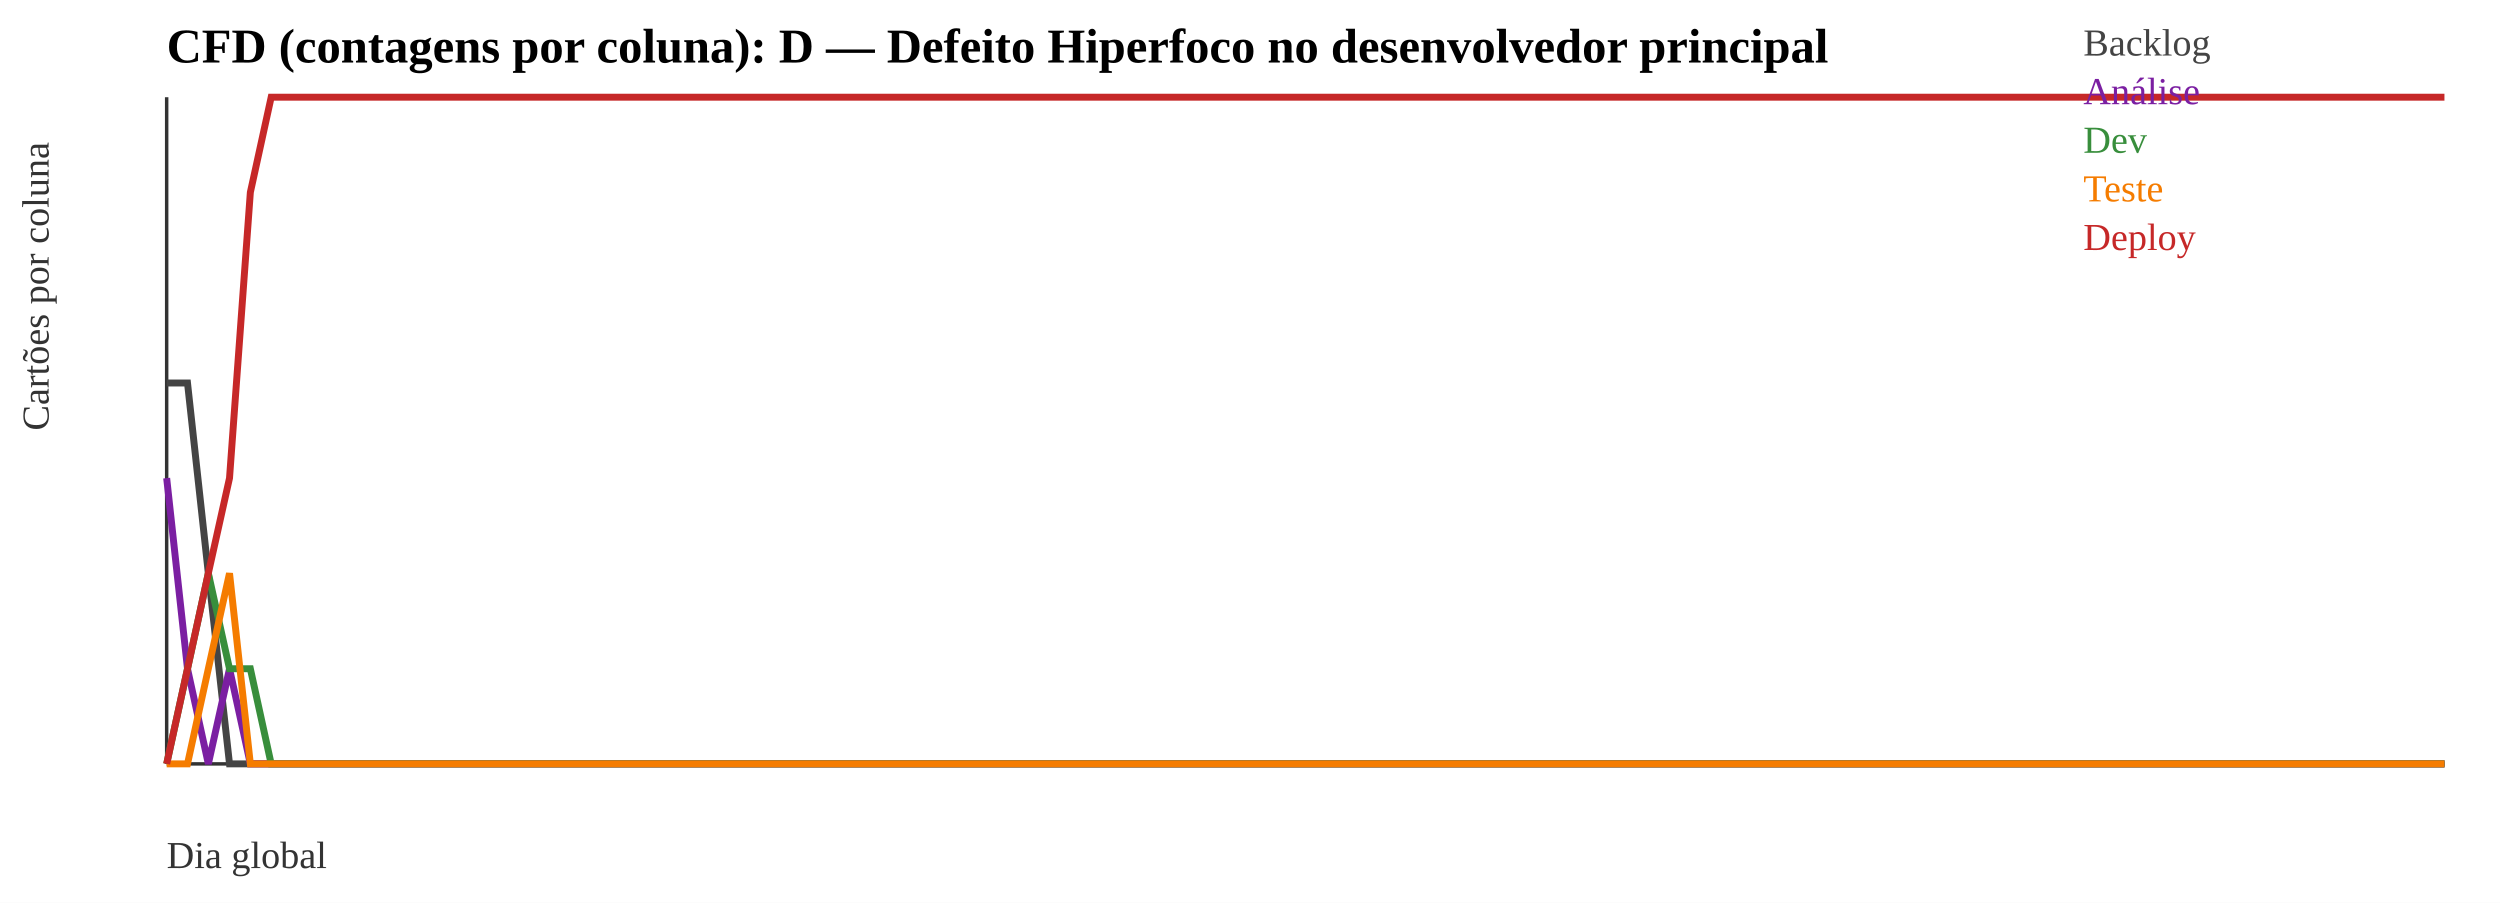
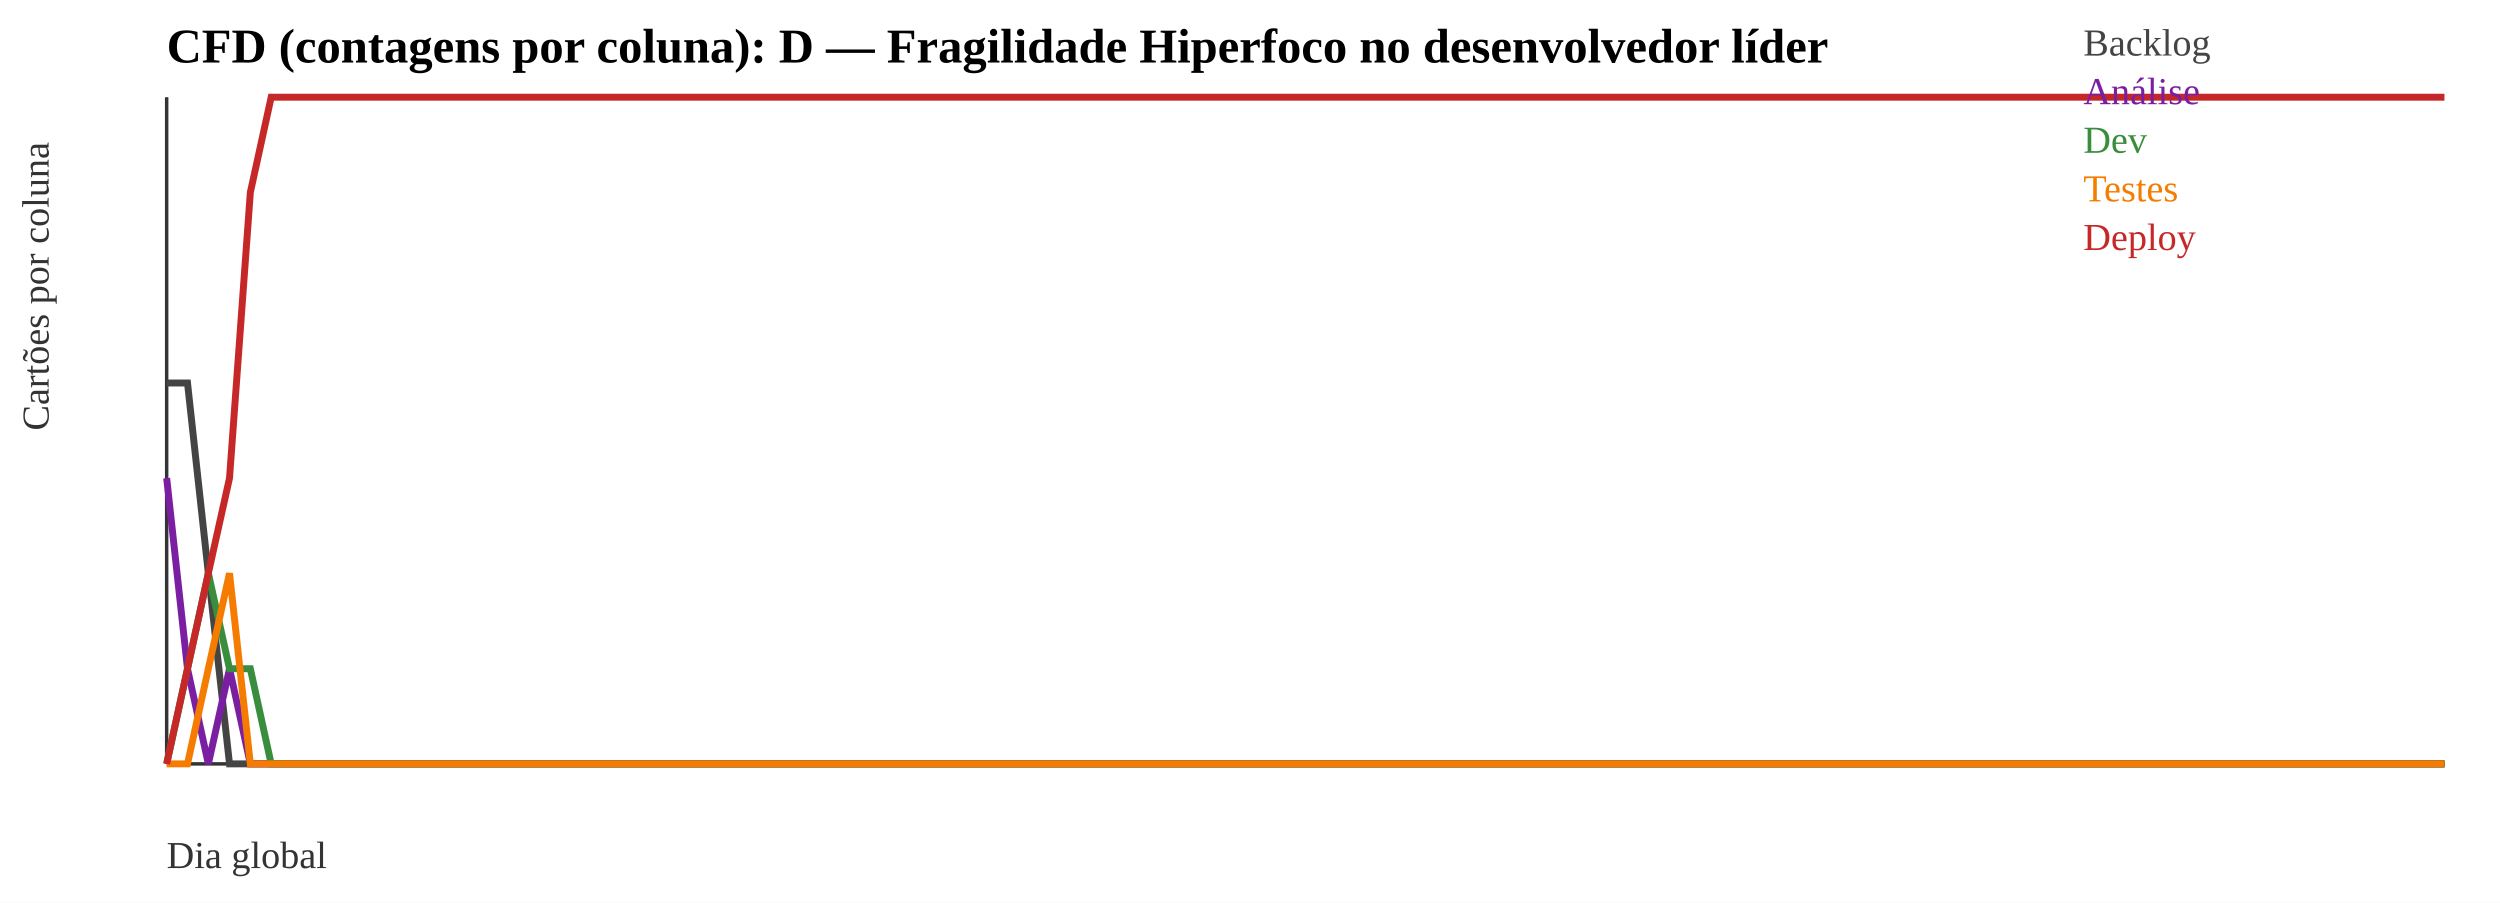
<svg xmlns="http://www.w3.org/2000/svg" width="720" height="260" viewBox="0 0 720 260">
  <rect width="100%" height="100%" fill="#ffffff" />
-   <text x="48" y="18" font-size="14" font-weight="bold">CFD (contagens por coluna): D — Defeito Hiperfoco no desenvolvedor principal</text>
+   <text x="48" y="18" font-size="14" font-weight="bold">CFD (contagens por coluna): D — Fragilidade Hiperfoco no desenvolvedor líder</text>
  <line x1="48" y1="220" x2="704" y2="220" stroke="#333" />
  <line x1="48" y1="28" x2="48" y2="220" stroke="#333" />
  <polyline fill="none" stroke="#444" stroke-width="2" points="48.0,110.3 54.0,110.3 60.0,165.1 66.1,220.0 72.1,220.0 78.1,220.0 84.1,220.0 90.1,220.0 96.1,220.0 102.2,220.0 108.2,220.0 114.2,220.0 120.2,220.0 126.2,220.0 132.3,220.0 138.3,220.0 144.3,220.0 150.3,220.0 156.3,220.0 162.3,220.0 168.4,220.0 174.4,220.0 180.4,220.0 186.4,220.0 192.4,220.0 198.5,220.0 204.5,220.0 210.5,220.0 216.5,220.0 222.5,220.0 228.6,220.0 234.6,220.0 240.6,220.0 246.6,220.0 252.6,220.0 258.6,220.0 264.7,220.0 270.7,220.0 276.7,220.0 282.7,220.0 288.7,220.0 294.8,220.0 300.8,220.0 306.8,220.0 312.8,220.0 318.8,220.0 324.8,220.0 330.9,220.0 336.9,220.0 342.9,220.0 348.9,220.0 354.9,220.0 361.0,220.0 367.0,220.0 373.0,220.0 379.0,220.0 385.0,220.0 391.0,220.0 397.1,220.0 403.1,220.0 409.1,220.0 415.1,220.0 421.1,220.0 427.2,220.0 433.2,220.0 439.2,220.0 445.2,220.0 451.2,220.0 457.2,220.0 463.3,220.0 469.3,220.0 475.3,220.0 481.3,220.0 487.3,220.0 493.4,220.0 499.4,220.0 505.4,220.0 511.4,220.0 517.4,220.0 523.4,220.0 529.5,220.0 535.5,220.0 541.5,220.0 547.5,220.0 553.5,220.0 559.6,220.0 565.6,220.0 571.6,220.0 577.6,220.0 583.6,220.0 589.7,220.0 595.7,220.0 601.7,220.0 607.7,220.0 613.7,220.0 619.7,220.0 625.8,220.0 631.8,220.0 637.8,220.0 643.8,220.0 649.8,220.0 655.9,220.0 661.9,220.0 667.9,220.0 673.9,220.0 679.9,220.0 685.9,220.0 692.0,220.0 698.0,220.0 704.0,220.0" />
  <polyline fill="none" stroke="#7b1fa2" stroke-width="2" points="48.0,137.7 54.0,192.6 60.0,220.0 66.1,192.6 72.1,220.0 78.1,220.0 84.1,220.0 90.1,220.0 96.1,220.0 102.2,220.0 108.2,220.0 114.2,220.0 120.2,220.0 126.2,220.0 132.3,220.0 138.3,220.0 144.3,220.0 150.3,220.0 156.3,220.0 162.3,220.0 168.4,220.0 174.4,220.0 180.4,220.0 186.4,220.0 192.4,220.0 198.5,220.0 204.5,220.0 210.5,220.0 216.5,220.0 222.5,220.0 228.6,220.0 234.6,220.0 240.6,220.0 246.6,220.0 252.6,220.0 258.6,220.0 264.7,220.0 270.7,220.0 276.7,220.0 282.7,220.0 288.7,220.0 294.8,220.0 300.8,220.0 306.8,220.0 312.8,220.0 318.8,220.0 324.8,220.0 330.9,220.0 336.9,220.0 342.9,220.0 348.9,220.0 354.9,220.0 361.0,220.0 367.0,220.0 373.0,220.0 379.0,220.0 385.0,220.0 391.0,220.0 397.1,220.0 403.1,220.0 409.1,220.0 415.1,220.0 421.1,220.0 427.2,220.0 433.2,220.0 439.2,220.0 445.2,220.0 451.2,220.0 457.2,220.0 463.3,220.0 469.3,220.0 475.3,220.0 481.3,220.0 487.3,220.0 493.4,220.0 499.4,220.0 505.4,220.0 511.4,220.0 517.4,220.0 523.4,220.0 529.5,220.0 535.5,220.0 541.5,220.0 547.5,220.0 553.5,220.0 559.6,220.0 565.6,220.0 571.6,220.0 577.6,220.0 583.6,220.0 589.7,220.0 595.7,220.0 601.7,220.0 607.7,220.0 613.7,220.0 619.7,220.0 625.8,220.0 631.8,220.0 637.8,220.0 643.8,220.0 649.8,220.0 655.9,220.0 661.9,220.0 667.9,220.0 673.9,220.0 679.9,220.0 685.9,220.0 692.0,220.0 698.0,220.0 704.0,220.0" />
  <polyline fill="none" stroke="#388e3c" stroke-width="2" points="48.0,220.0 54.0,192.6 60.0,165.1 66.1,192.6 72.1,192.6 78.1,220.0 84.1,220.0 90.1,220.0 96.1,220.0 102.2,220.0 108.2,220.0 114.2,220.0 120.2,220.0 126.2,220.0 132.3,220.0 138.3,220.0 144.3,220.0 150.3,220.0 156.3,220.0 162.3,220.0 168.4,220.0 174.4,220.0 180.4,220.0 186.4,220.0 192.4,220.0 198.5,220.0 204.5,220.0 210.5,220.0 216.5,220.0 222.5,220.0 228.6,220.0 234.6,220.0 240.6,220.0 246.6,220.0 252.6,220.0 258.6,220.0 264.7,220.0 270.7,220.0 276.7,220.0 282.7,220.0 288.7,220.0 294.8,220.0 300.8,220.0 306.8,220.0 312.8,220.0 318.8,220.0 324.8,220.0 330.9,220.0 336.9,220.0 342.9,220.0 348.9,220.0 354.9,220.0 361.0,220.0 367.0,220.0 373.0,220.0 379.0,220.0 385.0,220.0 391.0,220.0 397.1,220.0 403.1,220.0 409.1,220.0 415.1,220.0 421.1,220.0 427.2,220.0 433.2,220.0 439.2,220.0 445.2,220.0 451.2,220.0 457.2,220.0 463.3,220.0 469.3,220.0 475.3,220.0 481.3,220.0 487.3,220.0 493.4,220.0 499.4,220.0 505.4,220.0 511.4,220.0 517.4,220.0 523.4,220.0 529.5,220.0 535.5,220.0 541.5,220.0 547.5,220.0 553.5,220.0 559.6,220.0 565.6,220.0 571.6,220.0 577.6,220.0 583.6,220.0 589.7,220.0 595.7,220.0 601.7,220.0 607.7,220.0 613.7,220.0 619.7,220.0 625.8,220.0 631.8,220.0 637.8,220.0 643.8,220.0 649.8,220.0 655.9,220.0 661.9,220.0 667.9,220.0 673.9,220.0 679.9,220.0 685.9,220.0 692.0,220.0 698.0,220.0 704.0,220.0" />
  <polyline fill="none" stroke="#f57c00" stroke-width="2" points="48.0,220.0 54.0,220.0 60.0,192.6 66.1,165.1 72.1,220.0 78.1,220.0 84.1,220.0 90.1,220.0 96.1,220.0 102.2,220.0 108.2,220.0 114.2,220.0 120.2,220.0 126.2,220.0 132.3,220.0 138.3,220.0 144.3,220.0 150.3,220.0 156.3,220.0 162.3,220.0 168.4,220.0 174.4,220.0 180.4,220.0 186.4,220.0 192.4,220.0 198.5,220.0 204.5,220.0 210.5,220.0 216.5,220.0 222.5,220.0 228.6,220.0 234.6,220.0 240.6,220.0 246.6,220.0 252.6,220.0 258.6,220.0 264.7,220.0 270.7,220.0 276.7,220.0 282.7,220.0 288.7,220.0 294.8,220.0 300.8,220.0 306.8,220.0 312.8,220.0 318.8,220.0 324.8,220.0 330.9,220.0 336.9,220.0 342.9,220.0 348.9,220.0 354.9,220.0 361.0,220.0 367.0,220.0 373.0,220.0 379.0,220.0 385.0,220.0 391.0,220.0 397.1,220.0 403.1,220.0 409.1,220.0 415.1,220.0 421.1,220.0 427.2,220.0 433.2,220.0 439.2,220.0 445.2,220.0 451.2,220.0 457.2,220.0 463.3,220.0 469.3,220.0 475.3,220.0 481.3,220.0 487.3,220.0 493.4,220.0 499.4,220.0 505.4,220.0 511.4,220.0 517.4,220.0 523.4,220.0 529.5,220.0 535.5,220.0 541.5,220.0 547.5,220.0 553.5,220.0 559.6,220.0 565.6,220.0 571.6,220.0 577.6,220.0 583.6,220.0 589.7,220.0 595.7,220.0 601.7,220.0 607.7,220.0 613.7,220.0 619.7,220.0 625.8,220.0 631.8,220.0 637.8,220.0 643.8,220.0 649.8,220.0 655.9,220.0 661.9,220.0 667.9,220.0 673.9,220.0 679.9,220.0 685.9,220.0 692.0,220.0 698.0,220.0 704.0,220.0" />
  <polyline fill="none" stroke="#c62828" stroke-width="2" points="48.0,220.0 54.0,192.6 60.0,165.1 66.1,137.7 72.1,55.4 78.1,28.0 84.1,28.0 90.1,28.0 96.1,28.0 102.2,28.0 108.2,28.0 114.2,28.0 120.2,28.0 126.2,28.0 132.3,28.0 138.3,28.0 144.3,28.0 150.3,28.0 156.3,28.0 162.3,28.0 168.4,28.0 174.4,28.0 180.4,28.0 186.4,28.0 192.4,28.0 198.5,28.0 204.5,28.0 210.5,28.0 216.5,28.0 222.5,28.0 228.6,28.0 234.6,28.0 240.6,28.0 246.6,28.0 252.6,28.0 258.6,28.0 264.7,28.0 270.7,28.0 276.7,28.0 282.7,28.0 288.7,28.0 294.8,28.0 300.8,28.0 306.8,28.0 312.8,28.0 318.8,28.0 324.8,28.0 330.9,28.0 336.9,28.0 342.9,28.0 348.9,28.0 354.9,28.0 361.0,28.0 367.0,28.0 373.0,28.0 379.0,28.0 385.0,28.0 391.0,28.0 397.1,28.0 403.1,28.0 409.1,28.0 415.1,28.0 421.1,28.0 427.2,28.0 433.2,28.0 439.2,28.0 445.2,28.0 451.2,28.0 457.2,28.0 463.3,28.0 469.3,28.0 475.3,28.0 481.3,28.0 487.3,28.0 493.4,28.0 499.4,28.0 505.4,28.0 511.4,28.0 517.4,28.0 523.4,28.0 529.5,28.0 535.5,28.0 541.5,28.0 547.5,28.0 553.5,28.0 559.6,28.0 565.6,28.0 571.6,28.0 577.6,28.0 583.6,28.0 589.7,28.0 595.7,28.0 601.7,28.0 607.7,28.0 613.7,28.0 619.7,28.0 625.8,28.0 631.8,28.0 637.8,28.0 643.8,28.0 649.8,28.0 655.9,28.0 661.9,28.0 667.9,28.0 673.9,28.0 679.9,28.0 685.9,28.0 692.0,28.0 698.0,28.0 704.0,28.0" />
  <text x="48" y="250" font-size="11" fill="#333">Dia global</text>
  <text transform="translate(14,124) rotate(-90)" font-size="11" fill="#333">Cartões por coluna</text>
  <text x="600" y="16" font-size="11" fill="#444">Backlog</text>
  <text x="600" y="30" font-size="11" fill="#7b1fa2">Análise</text>
  <text x="600" y="44" font-size="11" fill="#388e3c">Dev</text>
-   <text x="600" y="58" font-size="11" fill="#f57c00">Teste</text>
+   <text x="600" y="58" font-size="11" fill="#f57c00">Testes</text>
  <text x="600" y="72" font-size="11" fill="#c62828">Deploy</text>
</svg>
